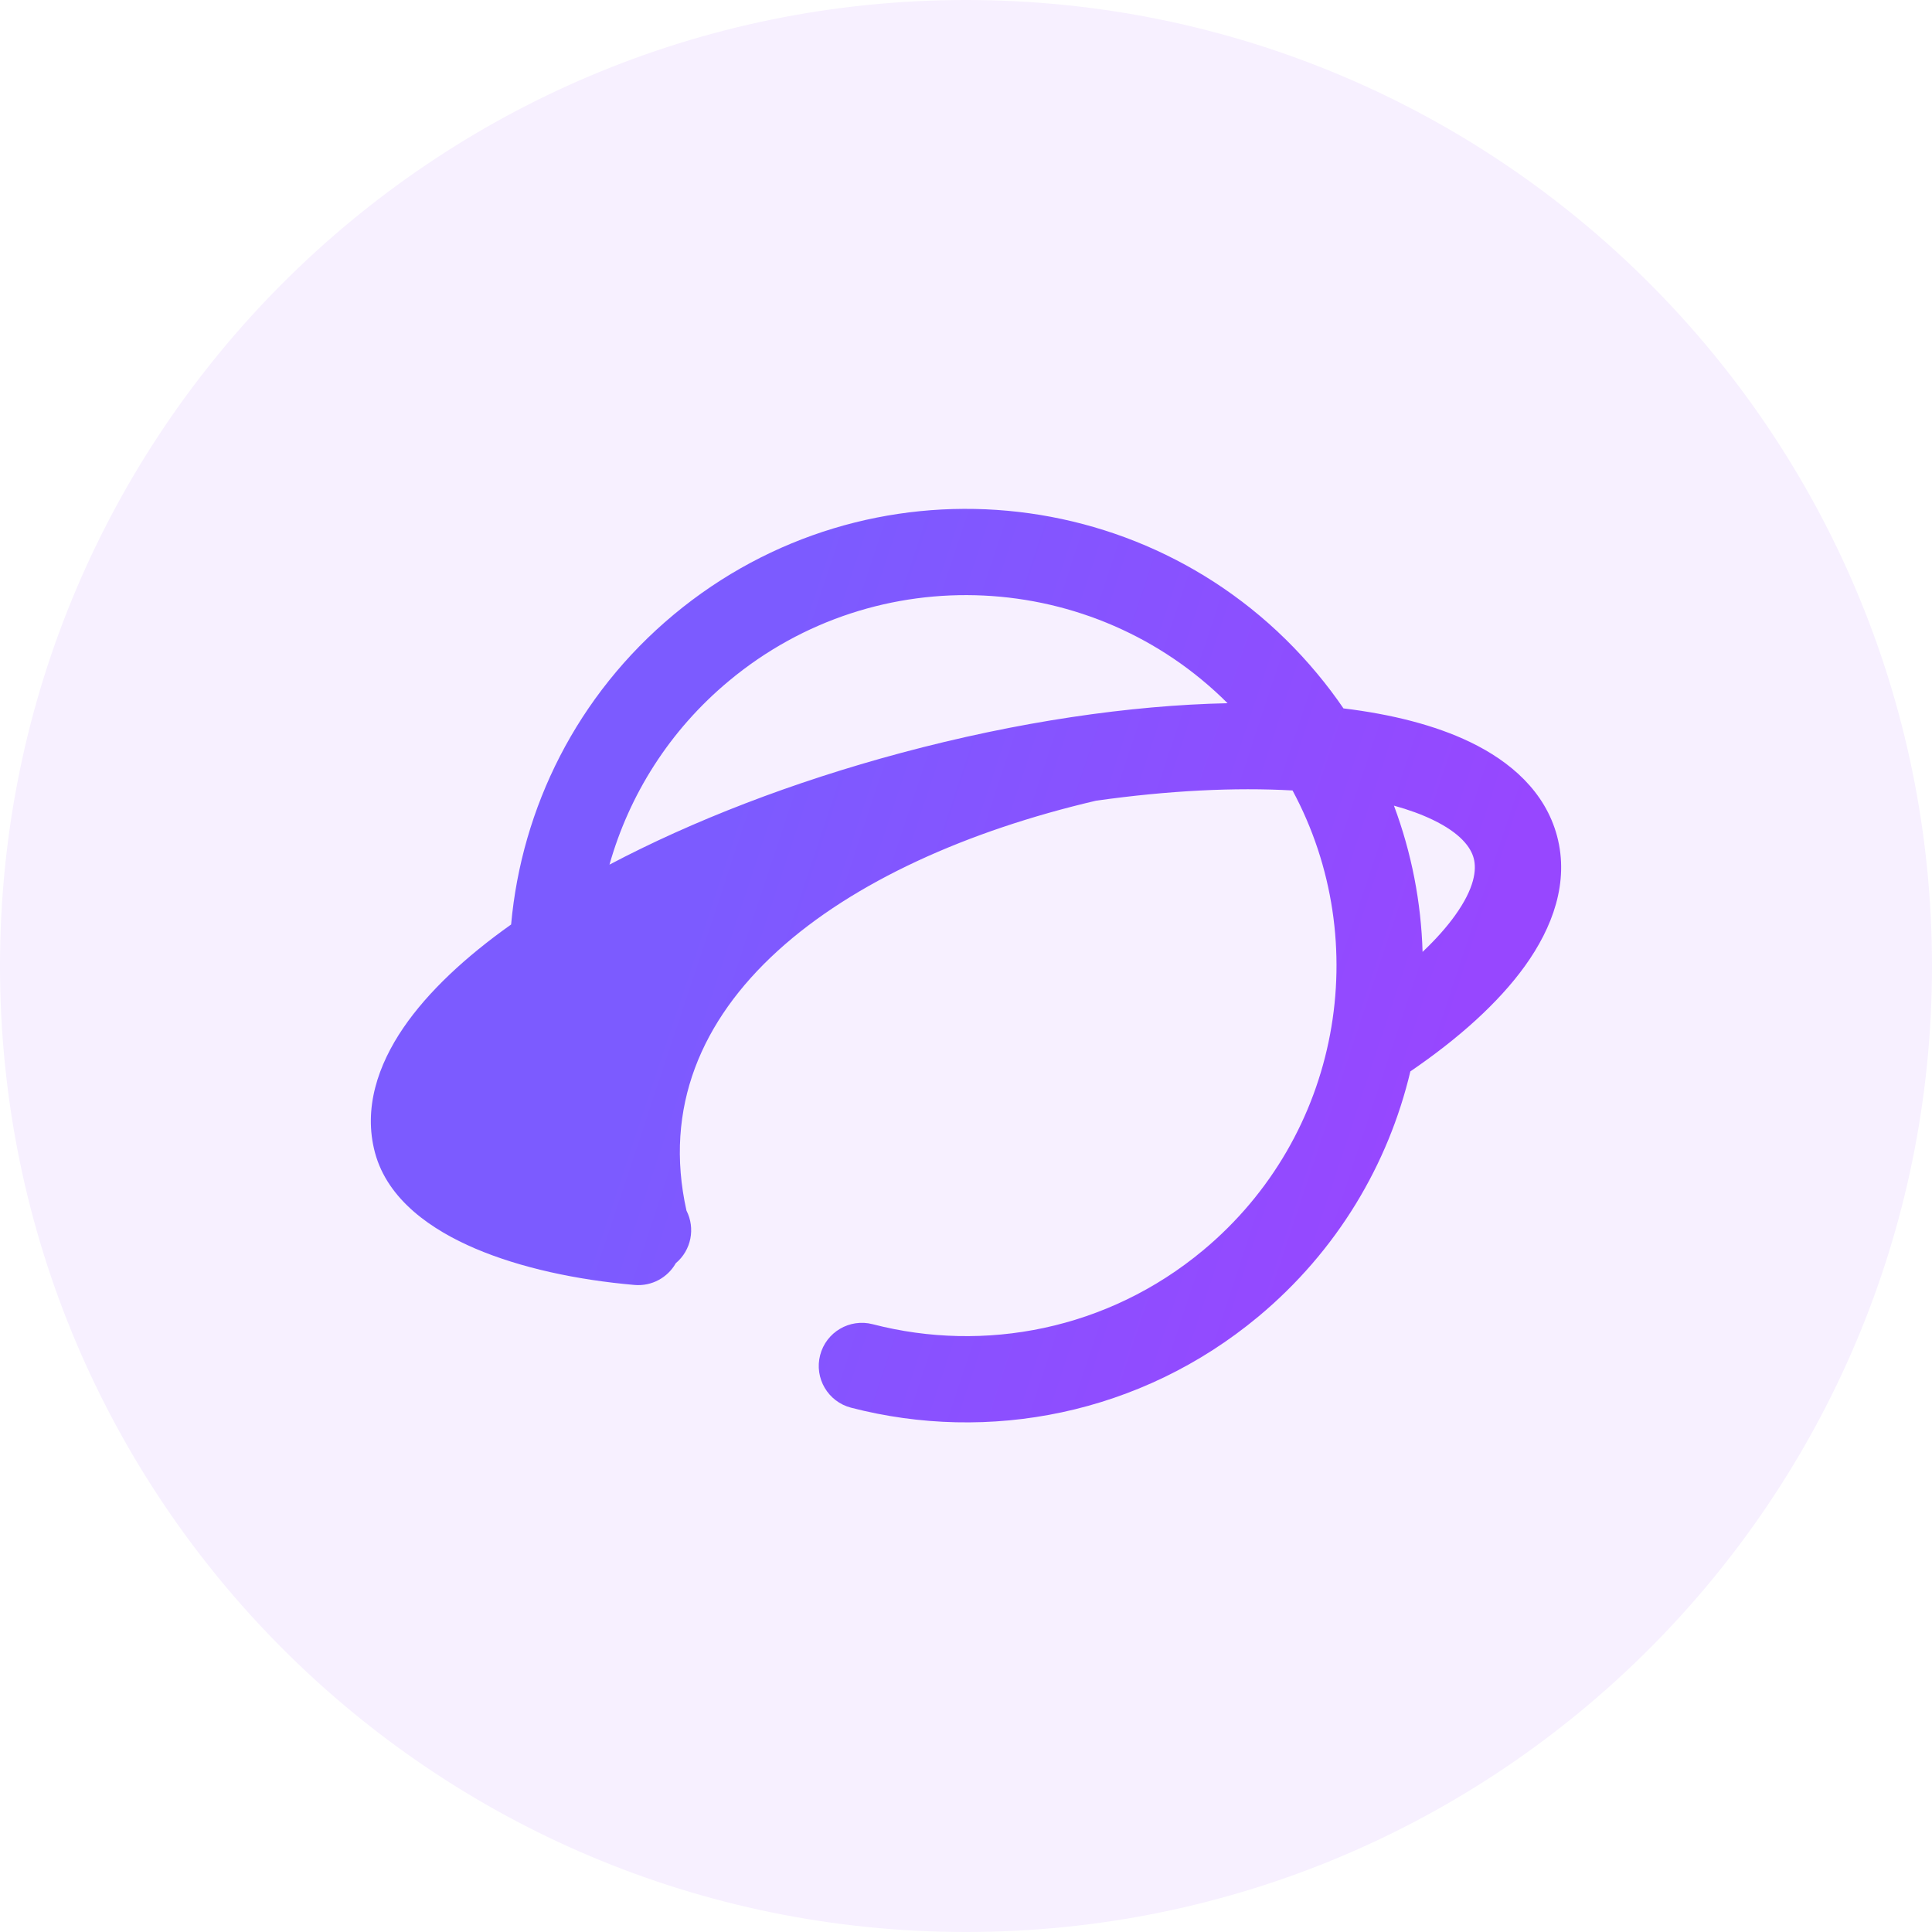
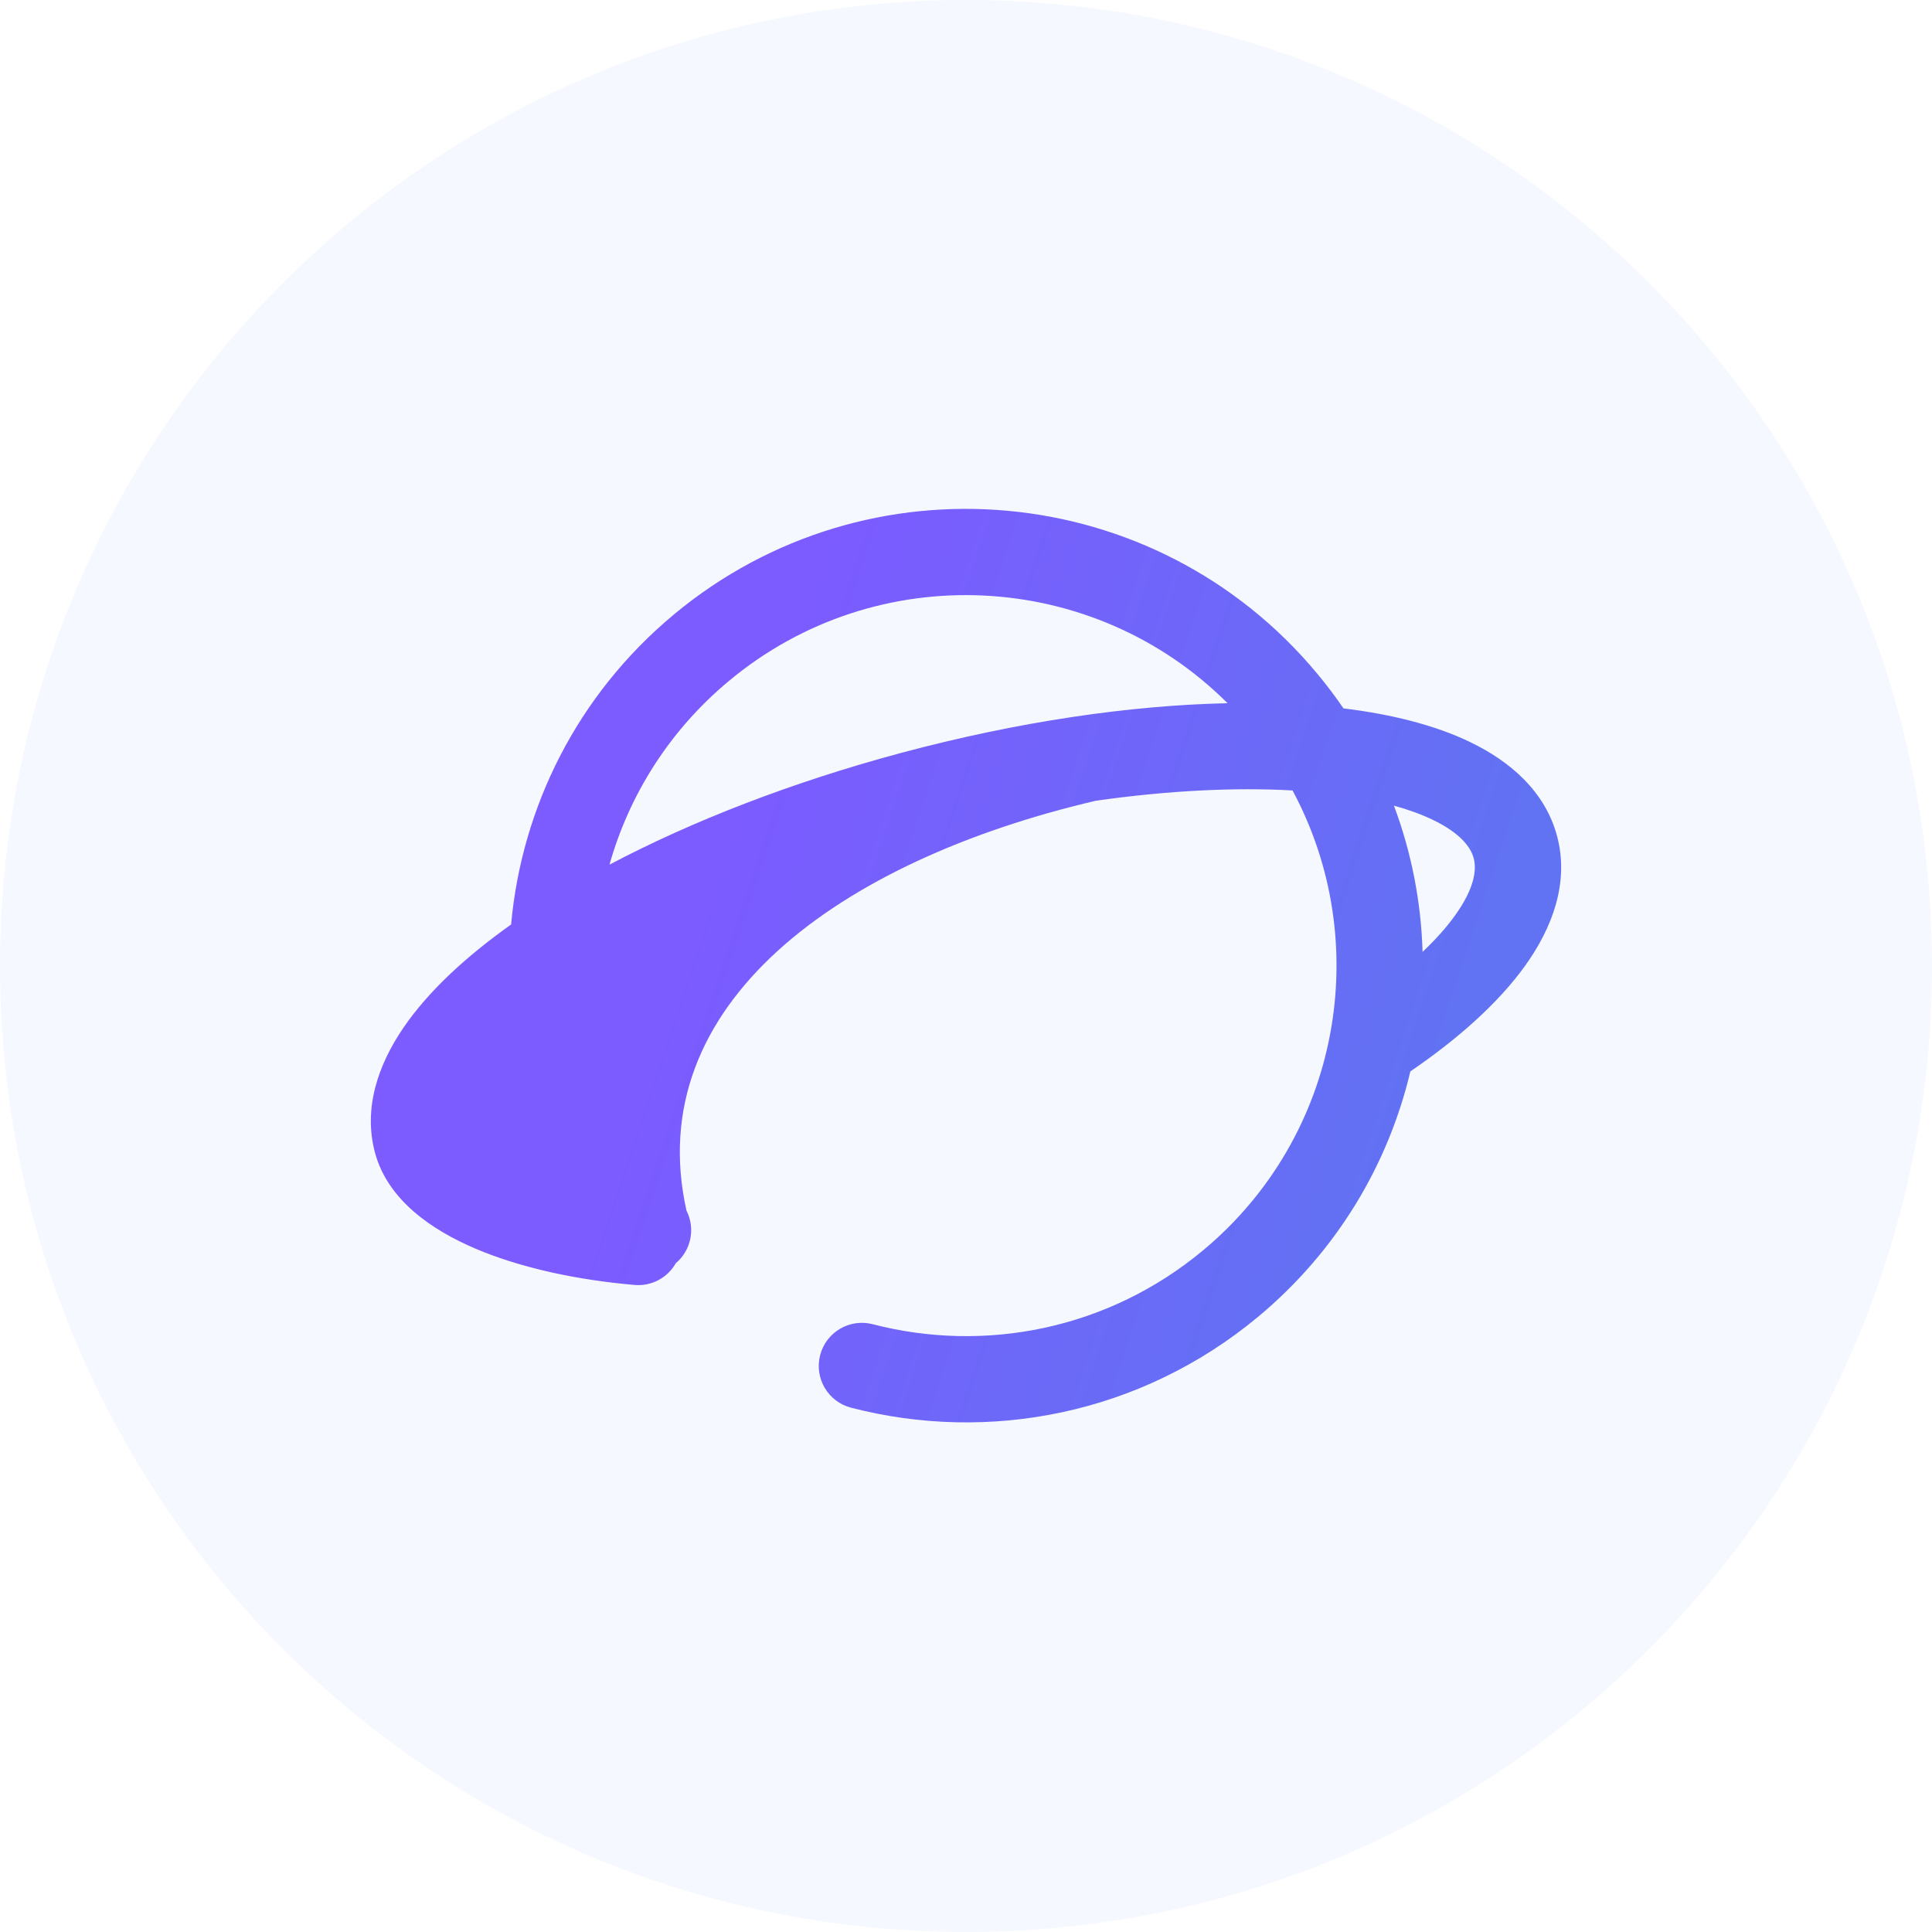
<svg xmlns="http://www.w3.org/2000/svg" width="56" height="56" viewBox="0 0 56 56" fill="none">
-   <rect width="56" height="56" rx="28" fill="#F7F0FF" />
+   <rect width="56" height="56" rx="28" fill="#F5F8FF" />
  <path fill-rule="evenodd" clip-rule="evenodd" d="M24.669 40.803C28.651 41.836 33.061 41.001 36.469 38.166C38.758 36.26 40.242 33.746 40.88 31.055C42.277 30.101 43.43 29.07 44.199 28.003C44.999 26.892 45.491 25.575 45.131 24.23C44.787 22.946 43.782 22.072 42.61 21.508C41.593 21.019 40.338 20.703 38.941 20.533C38.705 20.187 38.45 19.849 38.176 19.521C33.499 13.9 25.152 13.136 19.531 17.813C16.717 20.155 15.12 23.418 14.815 26.797C13.495 27.733 12.407 28.744 11.691 29.793C10.959 30.866 10.525 32.126 10.869 33.41L12.076 33.086L10.869 33.41C11.24 34.794 12.535 35.66 13.773 36.189C15.086 36.75 16.723 37.1 18.391 37.245C18.895 37.289 19.355 37.028 19.588 36.615C20.042 36.234 20.157 35.598 19.898 35.091C18.565 29.114 24.325 24.949 31.767 23.209C33.869 22.912 35.806 22.818 37.465 22.912C39.834 27.315 38.862 32.922 34.869 36.244C32.107 38.543 28.532 39.222 25.296 38.383C24.628 38.21 23.945 38.611 23.772 39.28C23.599 39.948 24 40.63 24.669 40.803ZM35.582 20.383C32.754 20.443 29.494 20.919 26.125 21.822C22.957 22.671 20.062 23.798 17.666 25.062C18.236 23.046 19.399 21.175 21.131 19.735C25.431 16.155 31.701 16.505 35.582 20.383ZM40.404 23.352C40.917 24.723 41.192 26.156 41.234 27.591C41.617 27.228 41.929 26.877 42.17 26.542C42.745 25.744 42.804 25.206 42.716 24.877C42.632 24.561 42.337 24.151 41.526 23.761C41.208 23.608 40.833 23.47 40.404 23.352Z" fill="url(#paint0_linear_11674_4961)" />
  <defs>
    <linearGradient id="paint0_linear_11674_4961" x1="43.634" y1="25.728" x2="22.693" y2="18.77" gradientUnits="userSpaceOnUse">
-       <stop stop-color="#9747FF" />
+       <stop stop-color="#6172f3" />
      <stop offset="1" stop-color="#7C5BFF" />
    </linearGradient>
  </defs>
</svg>
